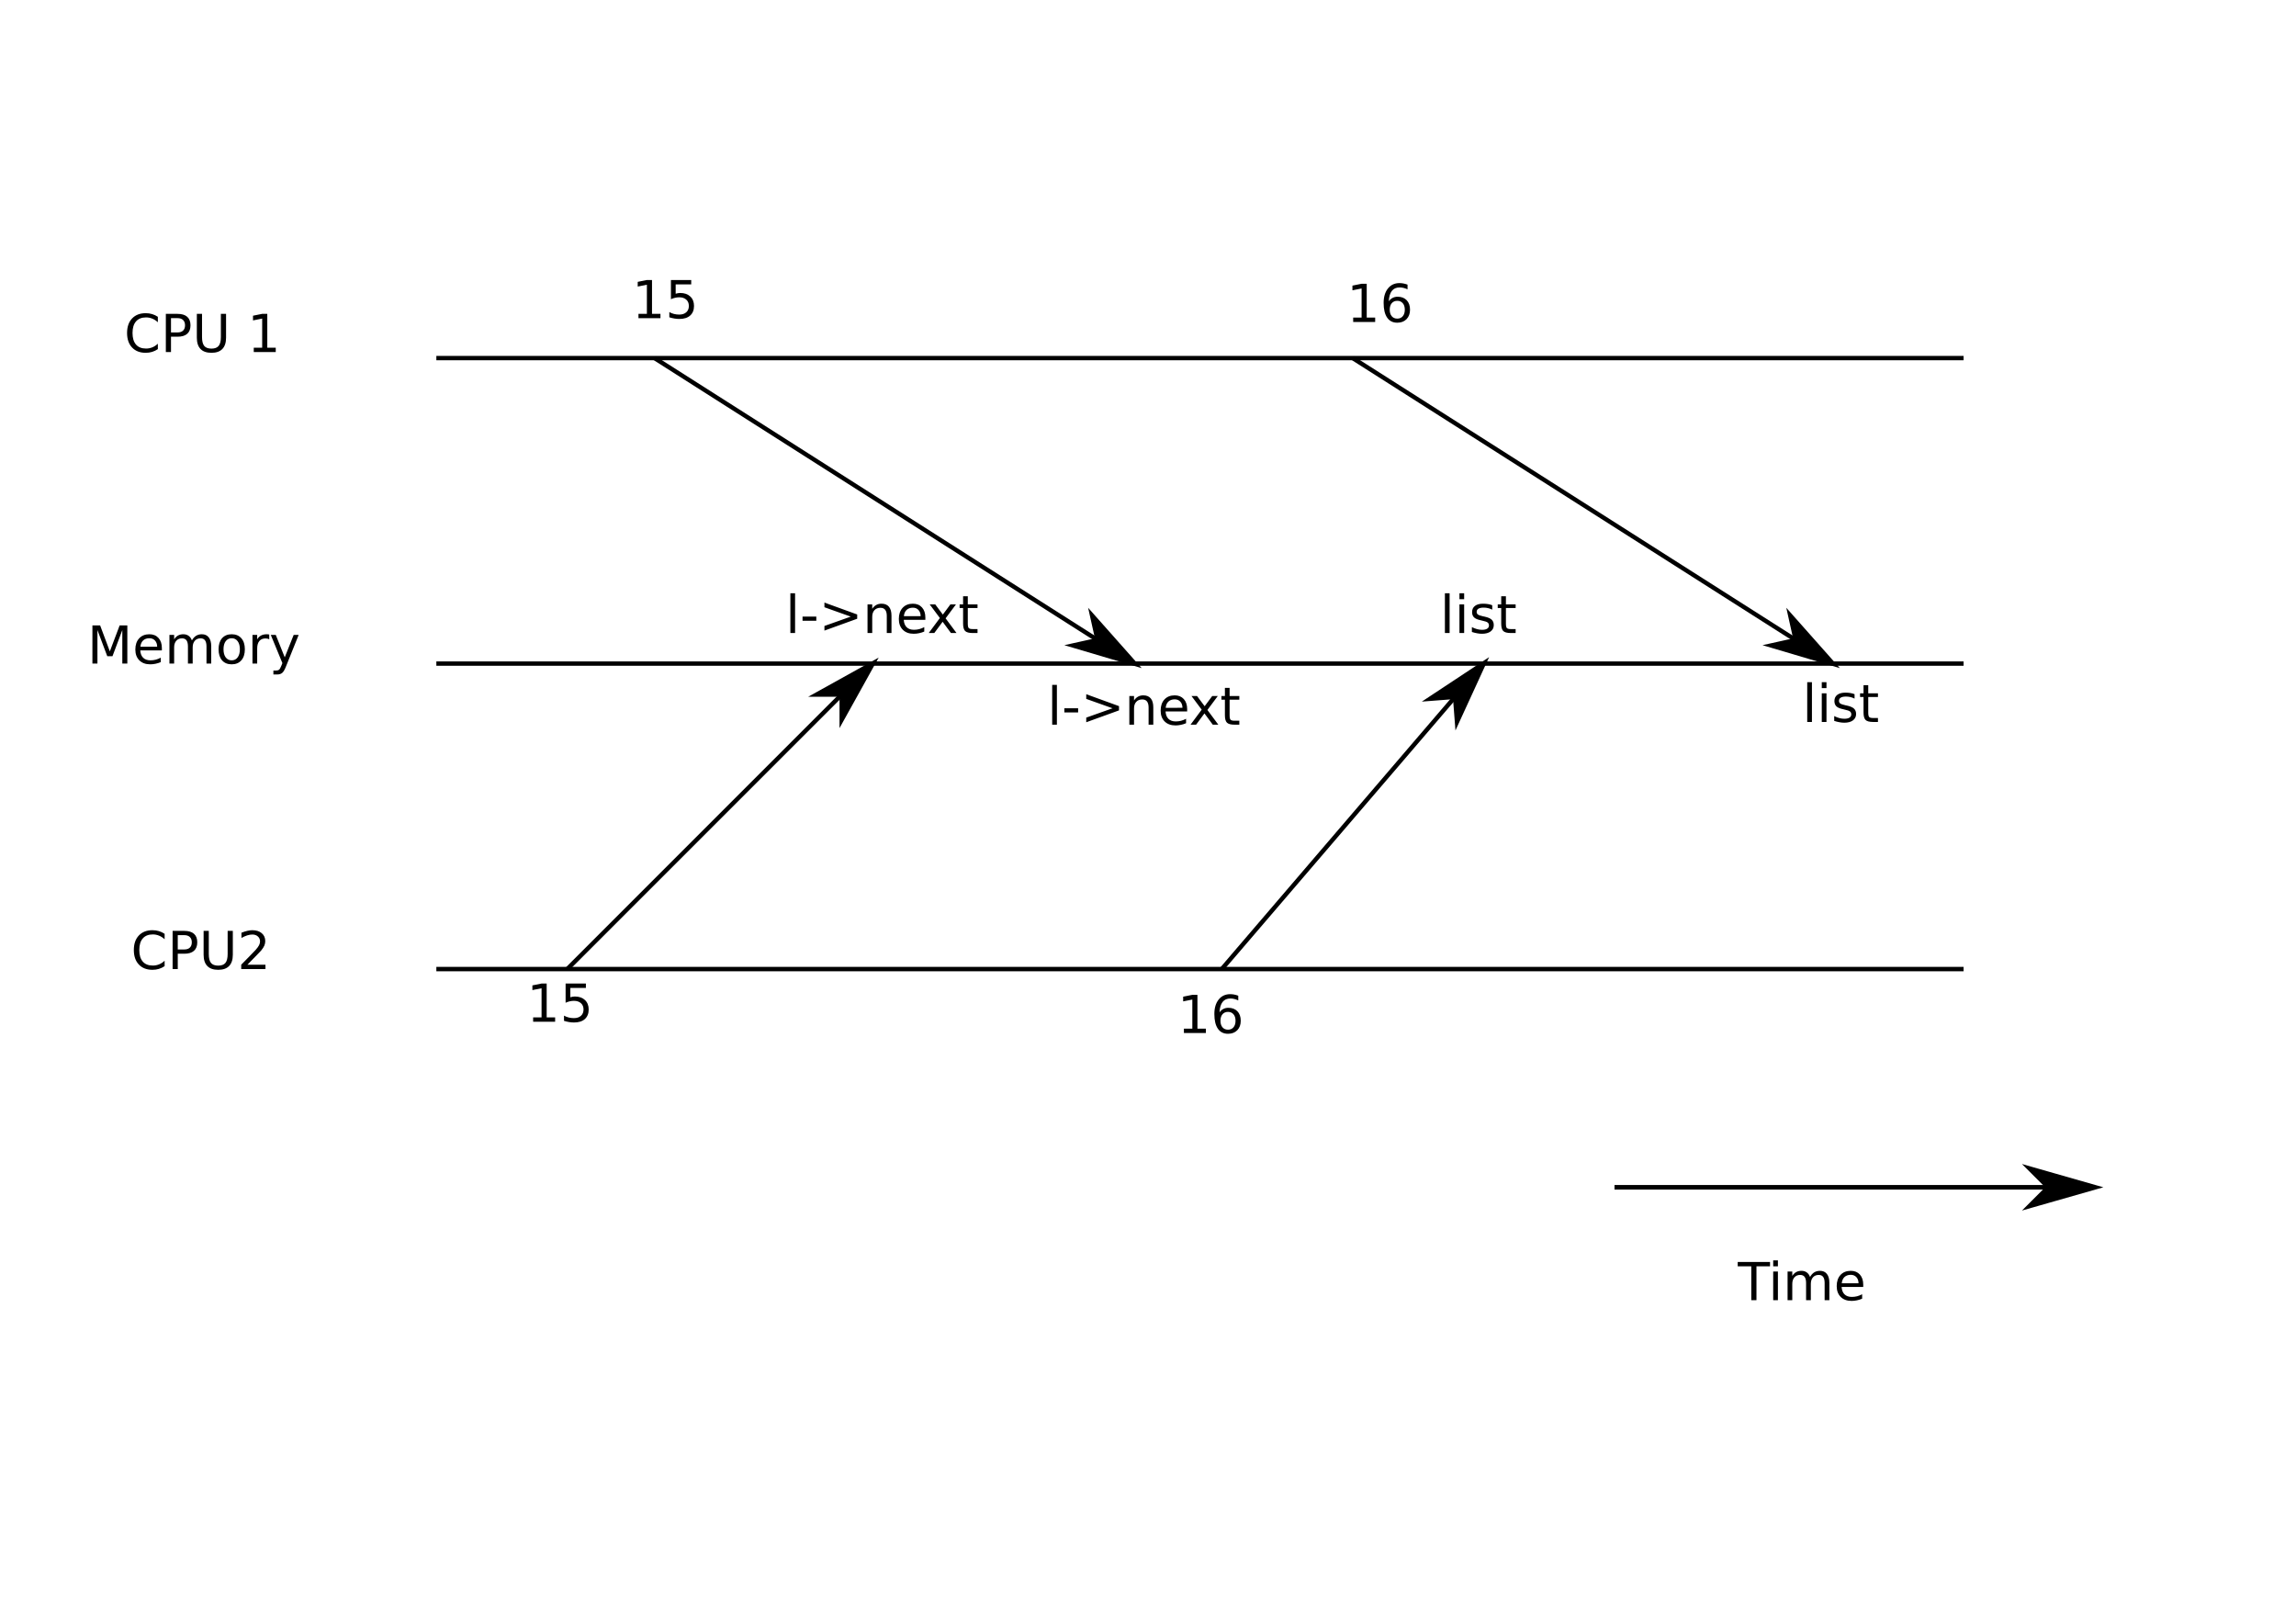
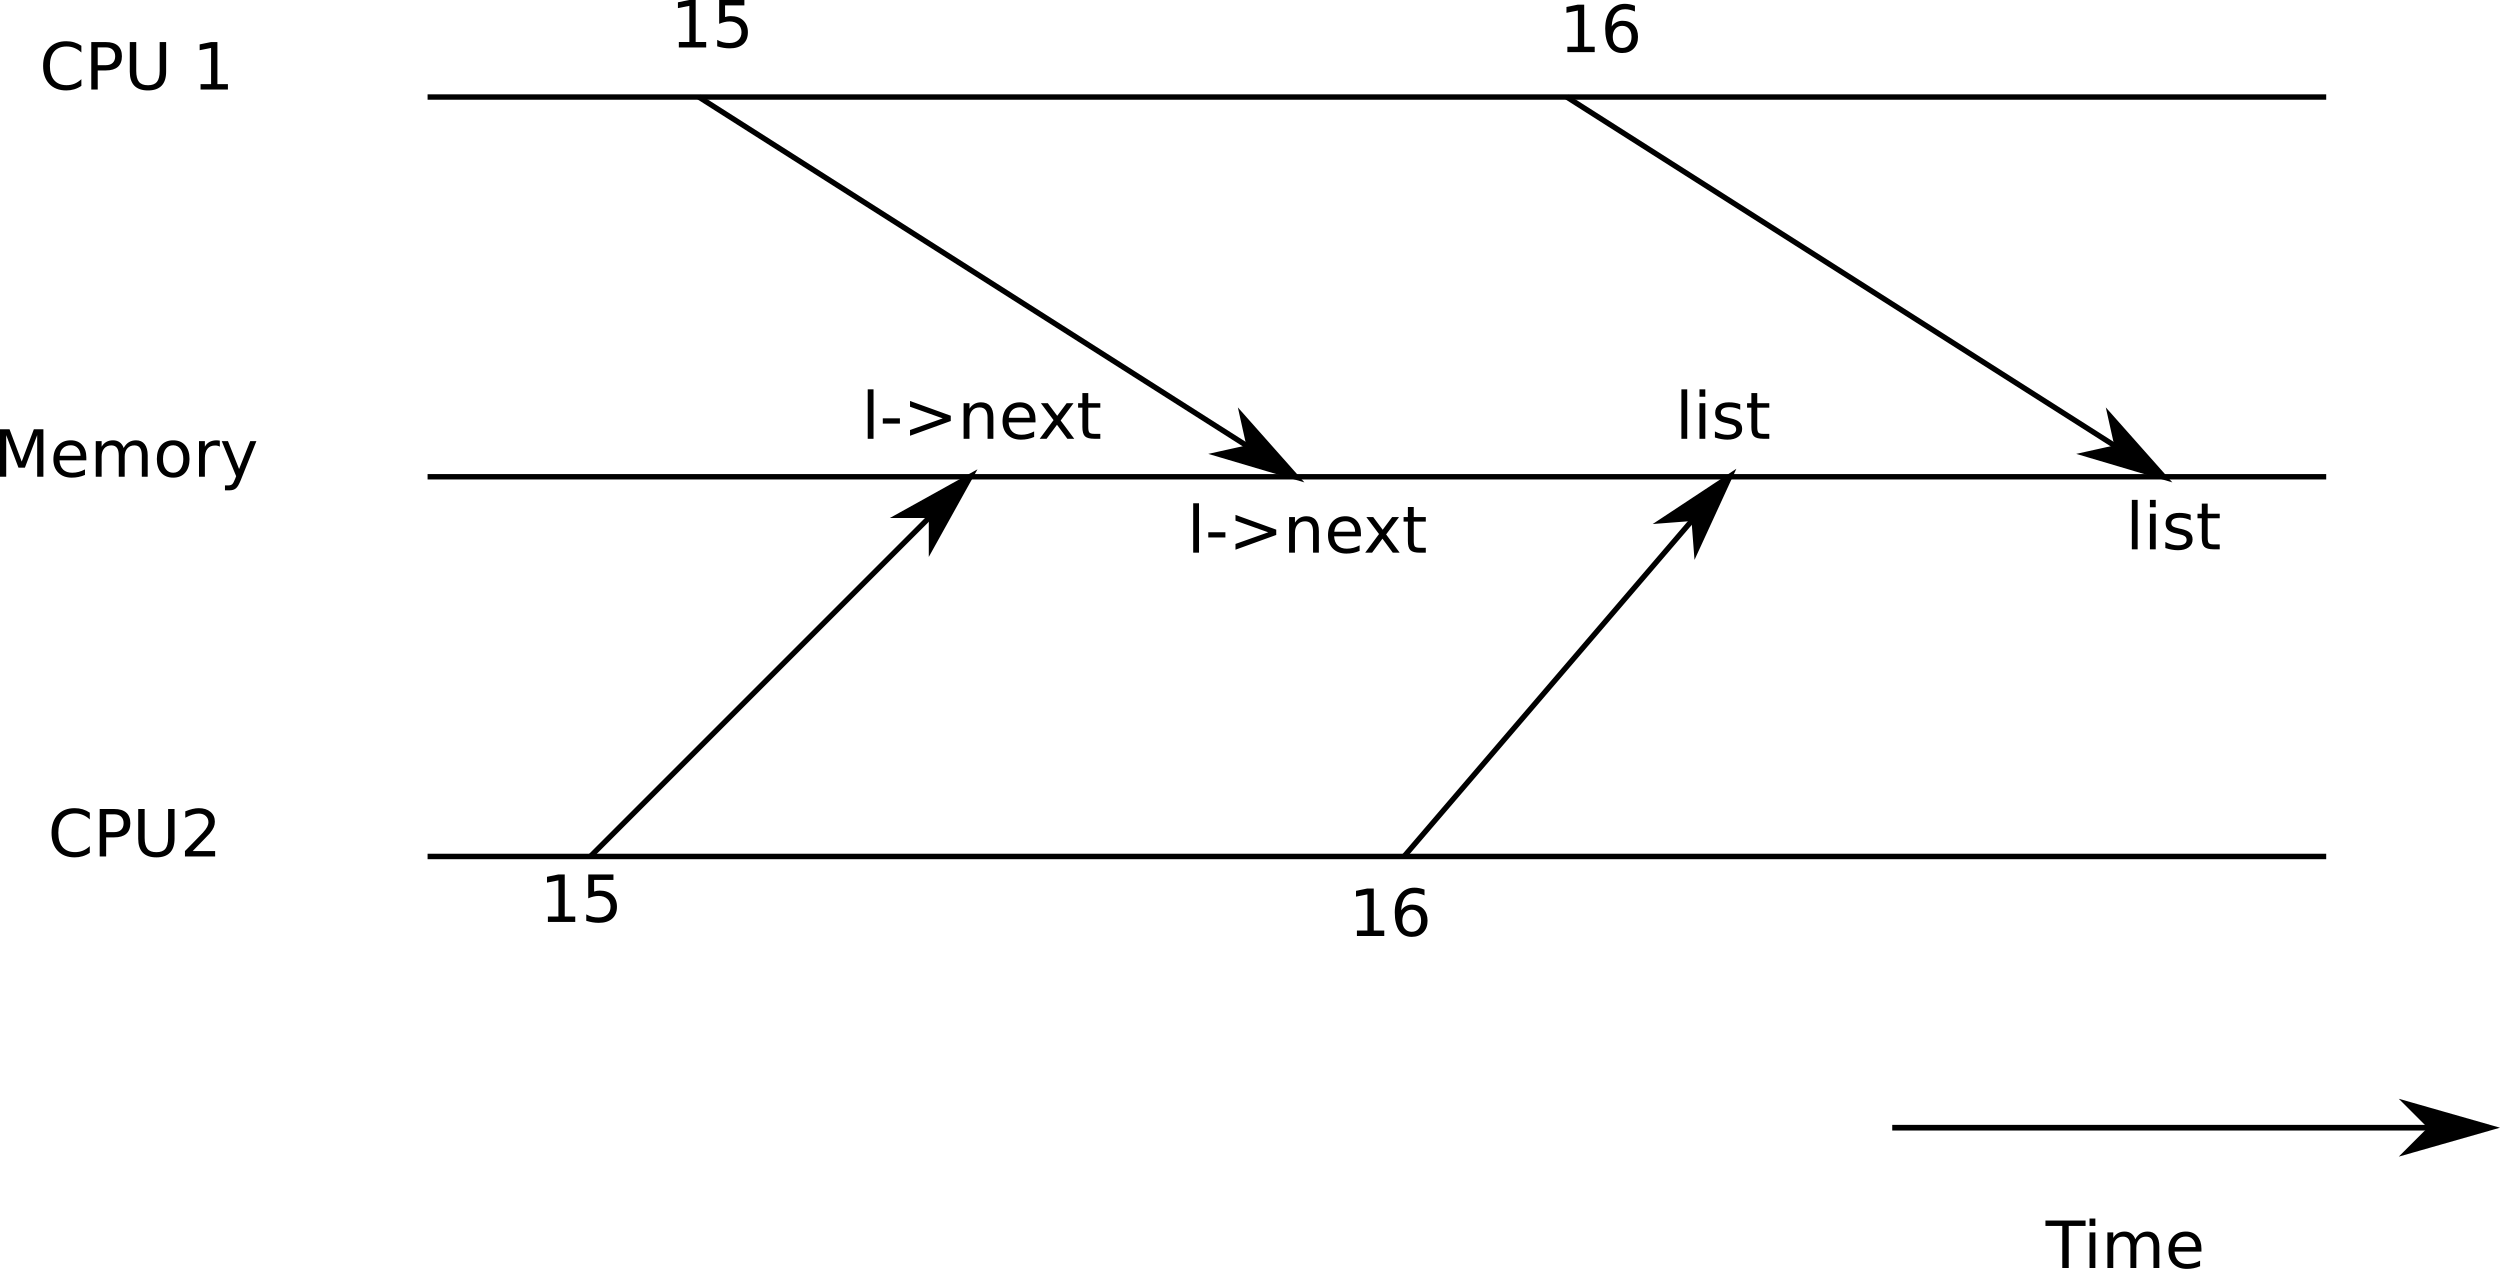
- <svg xmlns="http://www.w3.org/2000/svg" width="1052.362" height="744.094" id="svg2" version="1.1">
-   <defs id="defs4">
-     <marker orient="auto" refY="0.0" refX="0.0" id="Arrow1Lend" style="overflow:visible;">
-       <path id="path3616" d="M 0.0,0.0 L 5.0,-5.0 L -12.5,0.0 L 5.0,5.0 L 0.0,0.0 z " style="fill-rule:evenodd;stroke:#000000;stroke-width:1.0pt;marker-start:none;" transform="scale(0.8) rotate(180) translate(12.5,0)" />
-     </marker>
-   </defs>
-   <g id="layer1" transform="translate(0,-308.2677)">
-     <path id="path2820" d="m 200,752.362 c 700,0 700,0 700,0" style="fill:none;stroke:#000000;stroke-width:2;stroke-linecap:butt;stroke-linejoin:miter;stroke-opacity:1;stroke-miterlimit:4;stroke-dasharray:none" />
-     <text xml:space="preserve" style="font-style:normal;font-variant:normal;font-weight:normal;font-stretch:normal;line-height:0%;font-family:'Bitstream Vera Sans';-inkscape-font-specification:'Bitstream Vera Sans';text-align:start;writing-mode:lr-tb;text-anchor:start;fill:#000000;fill-opacity:1;stroke:none" x="40" y="612.362" id="text2824">
-       <tspan id="tspan2826" x="40" y="612.362" style="font-size:24px;line-height:1.25">Memory</tspan>
-     </text>
-     <text xml:space="preserve" style="font-style:normal;font-variant:normal;font-weight:normal;font-stretch:normal;line-height:0%;font-family:'Bitstream Vera Sans';-inkscape-font-specification:'Bitstream Vera Sans';text-align:start;writing-mode:lr-tb;text-anchor:start;fill:#000000;fill-opacity:1;stroke:none" x="56.897" y="161.336" id="text2828" transform="translate(0,308.2677)">
-       <tspan id="tspan2830" x="56.897" y="161.336" style="font-size:24px;line-height:1.25">CPU 1</tspan>
-     </text>
-     <text xml:space="preserve" style="font-style:normal;font-variant:normal;font-weight:normal;font-stretch:normal;line-height:0%;font-family:'Bitstream Vera Sans';-inkscape-font-specification:'Bitstream Vera Sans';text-align:start;writing-mode:lr-tb;text-anchor:start;fill:#000000;fill-opacity:1;stroke:none" x="60" y="752.362" id="text2832">
-       <tspan id="tspan2834" x="60" y="752.362" style="font-size:24px;line-height:1.25">CPU2</tspan>
-     </text>
-     <path style="fill:none;stroke:#000000;stroke-width:2;stroke-linecap:butt;stroke-linejoin:miter;stroke-opacity:1;marker-end:url(#Arrow1Lend);stroke-miterlimit:4;stroke-dasharray:none" d="m 260,444.094 c 140,-140 140,-140 140,-140" id="path4058" transform="translate(0,308.2677)" />
-     <path style="fill:none;stroke:#000000;stroke-width:2;stroke-linecap:butt;stroke-linejoin:miter;stroke-miterlimit:4;stroke-opacity:1;stroke-dasharray:none" d="m 200,612.362 c 700,0 700,0 700,0" id="path4244" />
-     <path id="path4246" d="m 200,472.362 c 700,0 700,0 700,0" style="fill:none;stroke:#000000;stroke-width:2;stroke-linecap:butt;stroke-linejoin:miter;stroke-miterlimit:4;stroke-opacity:1;stroke-dasharray:none" />
-     <text xml:space="preserve" style="font-style:normal;font-variant:normal;font-weight:normal;font-stretch:normal;line-height:0%;font-family:'Bitstream Vera Sans';-inkscape-font-specification:'Bitstream Vera Sans';text-align:start;writing-mode:lr-tb;text-anchor:start;fill:#000000;fill-opacity:1;stroke:none" x="241.379" y="468.232" id="text4248" transform="translate(0,308.2677)">
-       <tspan id="tspan4250" x="241.379" y="468.232" style="font-size:24px;line-height:1.25">15</tspan>
-     </text>
-     <text xml:space="preserve" style="font-style:normal;font-variant:normal;font-weight:normal;font-stretch:normal;line-height:0%;font-family:'Bitstream Vera Sans';-inkscape-font-specification:'Bitstream Vera Sans';text-align:start;writing-mode:lr-tb;text-anchor:start;fill:#000000;fill-opacity:1;stroke:none" x="360" y="598.362" id="text4252">
-       <tspan id="tspan4254" x="360" y="598.362" style="font-size:24px;line-height:1.25">l-&gt;next</tspan>
-     </text>
-     <path style="fill:none;stroke:#000000;stroke-width:2;stroke-linecap:butt;stroke-linejoin:miter;stroke-opacity:1;stroke-miterlimit:4;stroke-dasharray:none;marker-end:url(#Arrow1Lend)" d="m 560,444.094 c 120,-140 120,-140 120,-140" id="path4256" transform="translate(0,308.2677)" />
-     <text xml:space="preserve" style="font-style:normal;font-variant:normal;font-weight:normal;font-stretch:normal;line-height:0%;font-family:'Bitstream Vera Sans';-inkscape-font-specification:'Bitstream Vera Sans';text-align:start;writing-mode:lr-tb;text-anchor:start;fill:#000000;fill-opacity:1;stroke:none" x="539.655" y="473.405" id="text4442" transform="translate(0,308.2677)">
-       <tspan id="tspan4444" x="539.655" y="473.405" style="font-size:24px;line-height:1.25">16</tspan>
-     </text>
-     <text xml:space="preserve" style="font-style:normal;font-variant:normal;font-weight:normal;font-stretch:normal;line-height:0%;font-family:'Bitstream Vera Sans';-inkscape-font-specification:'Bitstream Vera Sans';text-align:start;writing-mode:lr-tb;text-anchor:start;fill:#000000;fill-opacity:1;stroke:none" x="660" y="598.362" id="text4446">
-       <tspan id="tspan4448" x="660" y="598.362" style="font-size:24px;line-height:1.25">list</tspan>
-     </text>
-     <path style="fill:none;stroke:#000000;stroke-width:2;stroke-linecap:butt;stroke-linejoin:miter;stroke-opacity:1;stroke-miterlimit:4;stroke-dasharray:none;marker-end:url(#Arrow1Lend)" d="m 300,164.094 c 220,140 220,140 220,140" id="path4636" transform="translate(0,308.2677)" />
-     <path id="path4822" d="m 620,472.362 c 220,140 220,140 220,140" style="fill:none;stroke:#000000;stroke-width:2;stroke-linecap:butt;stroke-linejoin:miter;stroke-miterlimit:4;stroke-opacity:1;stroke-dasharray:none;marker-end:url(#Arrow1Lend)" />
-     <text xml:space="preserve" style="font-style:normal;font-variant:normal;font-weight:normal;font-stretch:normal;line-height:0%;font-family:'Bitstream Vera Sans';-inkscape-font-specification:'Bitstream Vera Sans';text-align:start;writing-mode:lr-tb;text-anchor:start;fill:#000000;fill-opacity:1;stroke:none" x="289.655" y="145.819" id="text4824" transform="translate(0,308.2677)">
-       <tspan id="tspan4826" x="289.655" y="145.819" style="font-size:24px;line-height:1.25">15</tspan>
-     </text>
-     <text xml:space="preserve" style="font-style:normal;font-variant:normal;font-weight:normal;font-stretch:normal;line-height:0%;font-family:'Bitstream Vera Sans';-inkscape-font-specification:'Bitstream Vera Sans';text-align:start;writing-mode:lr-tb;text-anchor:start;fill:#000000;fill-opacity:1;stroke:none" x="617.241" y="147.543" id="text4828" transform="translate(0,308.2677)">
-       <tspan id="tspan4830" x="617.241" y="147.543" style="font-size:24px;line-height:1.25">16</tspan>
-     </text>
-     <text xml:space="preserve" style="font-style:normal;font-variant:normal;font-weight:normal;font-stretch:normal;line-height:0%;font-family:'Bitstream Vera Sans';-inkscape-font-specification:'Bitstream Vera Sans';text-align:start;writing-mode:lr-tb;text-anchor:start;fill:#000000;fill-opacity:1;stroke:none" x="826.069" y="639.121" id="text4832">
-       <tspan id="tspan4834" x="826.069" y="639.121" style="font-size:24px;line-height:1.25">list</tspan>
-     </text>
-     <text xml:space="preserve" style="font-style:normal;font-variant:normal;font-weight:normal;font-stretch:normal;line-height:0%;font-family:'Bitstream Vera Sans';-inkscape-font-specification:'Bitstream Vera Sans';text-align:start;writing-mode:lr-tb;text-anchor:start;fill:#000000;fill-opacity:1;stroke:none" x="480" y="640.362" id="text4836">
-       <tspan id="tspan4838" x="480" y="640.362" style="font-size:24px;line-height:1.25">l-&gt;next</tspan>
-     </text>
-     <path style="fill:none;stroke:#000000;stroke-width:2.1;stroke-linecap:butt;stroke-linejoin:miter;stroke-opacity:1;marker-end:url(#Arrow1Lend);stroke-miterlimit:4;stroke-dasharray:none" d="m 740,544.094 c 220,0 220,0 220,0" id="path4840" transform="translate(0,308.2677)" />
-     <text xml:space="preserve" style="font-style:normal;font-variant:normal;font-weight:normal;font-stretch:normal;line-height:0%;font-family:'Bitstream Vera Sans';-inkscape-font-specification:'Bitstream Vera Sans';text-align:start;writing-mode:lr-tb;text-anchor:start;fill:#000000;fill-opacity:1;stroke:none" x="796.552" y="595.819" id="text5026" transform="translate(0,308.2677)">
-       <tspan id="tspan5028" x="796.552" y="595.819" style="font-size:24px;line-height:1.25">Time</tspan>
-     </text>
+ <svg xmlns="http://www.w3.org/2000/svg" version="1.1" id="svg1352" width="921.721" height="467.836" viewBox="0 0 921.721 467.836">
+   <defs id="defs1356" />
+   <g id="g1358" transform="matrix(1.333333,0,0,1.333333,0,1.4362565e-5)">
+     <g id="g1360">
+       <g id="g1362">
+         <path d="m 118.234,236.828 c 525,0 525,0 525,0" style="fill:none;stroke:#000000;stroke-width:1.5;stroke-linecap:butt;stroke-linejoin:miter;stroke-miterlimit:4;stroke-dasharray:none;stroke-opacity:1" id="path1364" />
+       </g>
+       <text xml:space="preserve" transform="translate(-1.766602,131.829)" style="font-variant:normal;font-weight:normal;font-size:18px;font-family:'DejaVu Sans';-inkscape-font-specification:DejaVuSans;writing-mode:lr-tb;fill:#000000;fill-opacity:1;fill-rule:nonzero;stroke:none" id="text1372">
+         <tspan x="0 15.516 26.586 44.118 55.116 62.514" y="0" id="tspan1366">Memory</tspan>
+         <tspan x="12.672 25.236 36.09 49.248 54.954" y="-107.069" id="tspan1368">CPU 1</tspan>
+         <tspan x="15 27.564 38.418 51.576" y="105" id="tspan1370">CPU2</tspan>
+       </text>
+       <g id="g1374">
+         <path d="m 163.234,236.828 c 105,-105 105,-105 105,-105" style="fill:none;stroke:#000000;stroke-width:1.5;stroke-linecap:butt;stroke-linejoin:miter;stroke-miterlimit:4;stroke-dasharray:none;stroke-opacity:1" id="path1376" />
+       </g>
+       <g id="g1378" transform="matrix(-1,1,-1,-1,0,0)">
+         <path d="m -57.594,-200.031 4.242,-4.242 -14.851,4.242 14.851,4.242 z" style="fill:#000000;fill-opacity:1;fill-rule:evenodd;stroke:#000000;stroke-width:1.131;stroke-linecap:butt;stroke-linejoin:miter;stroke-miterlimit:4;stroke-dasharray:none;stroke-opacity:1" id="path1380" />
+       </g>
+       <g id="g1382">
+         <path d="m 118.234,131.828 c 525,0 525,0 525,0" style="fill:none;stroke:#000000;stroke-width:1.5;stroke-linecap:butt;stroke-linejoin:miter;stroke-miterlimit:4;stroke-dasharray:none;stroke-opacity:1" id="path1384" />
+       </g>
+       <g id="g1386">
+         <path d="m 118.234,26.828 c 525,0 525,0 525,0" style="fill:none;stroke:#000000;stroke-width:1.5;stroke-linecap:butt;stroke-linejoin:miter;stroke-miterlimit:4;stroke-dasharray:none;stroke-opacity:1" id="path1388" />
+       </g>
+       <text xml:space="preserve" transform="translate(149.2679,254.9324)" style="font-variant:normal;font-weight:normal;font-size:18px;font-family:'DejaVu Sans';-inkscape-font-specification:DejaVuSans;writing-mode:lr-tb;fill:#000000;fill-opacity:1;fill-rule:nonzero;stroke:none" id="text1394">
+         <tspan x="0 11.448" y="0" id="tspan1390">15</tspan>
+         <tspan x="88.966 93.952 100.432 115.498 126.892 137.656 148.294" y="-133.603" id="tspan1392">l-&gt;next</tspan>
+       </text>
+       <g id="g1396">
+         <path d="m 388.234,236.828 c 90,-105 90,-105 90,-105" style="fill:none;stroke:#000000;stroke-width:1.5;stroke-linecap:butt;stroke-linejoin:miter;stroke-miterlimit:4;stroke-dasharray:none;stroke-opacity:1" id="path1398" />
+       </g>
+       <g id="g1400" transform="matrix(-0.857143,1,-1,-0.857143,0,0)">
+         <path d="m -148.919,-340.828 4.557,-4.554 -15.947,4.555 15.944,4.556 z" style="fill:#000000;fill-opacity:1;fill-rule:evenodd;stroke:#000000;stroke-width:1.215;stroke-linecap:butt;stroke-linejoin:miter;stroke-miterlimit:4;stroke-dasharray:none;stroke-opacity:1" id="path1402" />
+       </g>
+       <text xml:space="preserve" transform="translate(372.9748,258.8117)" style="font-variant:normal;font-weight:normal;font-size:18px;font-family:'DejaVu Sans';-inkscape-font-specification:DejaVuSans;writing-mode:lr-tb;fill:#000000;fill-opacity:1;fill-rule:nonzero;stroke:none" id="text1408">
+         <tspan x="0 11.448" y="0" id="tspan1404">16</tspan>
+         <tspan x="90.259 95.245 100.231 109.591" y="-137.483" id="tspan1406">list</tspan>
+       </text>
+       <g id="g1410">
+         <path d="m 193.234,26.828 c 165,105 165,105 165,105" style="fill:none;stroke:#000000;stroke-width:1.5;stroke-linecap:butt;stroke-linejoin:miter;stroke-miterlimit:4;stroke-dasharray:none;stroke-opacity:1" id="path1412" />
+       </g>
+       <g id="g1414" transform="matrix(-1,-0.636364,0.636364,-1,0,0)">
+         <path d="m -302.034,68.426 5.061,-5.06 -17.716,5.062 17.717,5.062 z" style="fill:#000000;fill-opacity:1;fill-rule:evenodd;stroke:#000000;stroke-width:1.35;stroke-linecap:butt;stroke-linejoin:miter;stroke-miterlimit:4;stroke-dasharray:none;stroke-opacity:1" id="path1416" />
+       </g>
+       <g id="g1418">
+         <path d="m 433.234,26.828 c 165,105 165,105 165,105" style="fill:none;stroke:#000000;stroke-width:1.5;stroke-linecap:butt;stroke-linejoin:miter;stroke-miterlimit:4;stroke-dasharray:none;stroke-opacity:1" id="path1420" />
+       </g>
+       <g id="g1422" transform="matrix(-1,-0.636364,0.636364,-1,0,0)">
+         <path d="m -472.858,177.132 5.061,-5.06 -17.715,5.062 17.717,5.062 z" style="fill:#000000;fill-opacity:1;fill-rule:evenodd;stroke:#000000;stroke-width:1.35;stroke-linecap:butt;stroke-linejoin:miter;stroke-miterlimit:4;stroke-dasharray:none;stroke-opacity:1" id="path1424" />
+       </g>
+       <text xml:space="preserve" transform="translate(185.4748,13.12207)" style="font-variant:normal;font-weight:normal;font-size:18px;font-family:'DejaVu Sans';-inkscape-font-specification:DejaVuSans;writing-mode:lr-tb;fill:#000000;fill-opacity:1;fill-rule:nonzero;stroke:none" id="text1434">
+         <tspan x="0 11.448" y="0" id="tspan1426">15</tspan>
+         <tspan x="245.69 257.138" y="1.293" id="tspan1428">16</tspan>
+         <tspan x="402.31 407.296 412.282 421.642" y="138.776" id="tspan1430">list</tspan>
+         <tspan x="142.759 147.745 154.225 169.291 180.685 191.449 202.087" y="139.707" id="tspan1432">l-&gt;next</tspan>
+       </text>
+       <g id="g1436">
+         <path d="m 523.234,311.828 c 165,0 165,0 165,0" style="fill:none;stroke:#000000;stroke-width:1.575;stroke-linecap:butt;stroke-linejoin:miter;stroke-miterlimit:4;stroke-dasharray:none;stroke-opacity:1" id="path1438" />
+       </g>
+       <g id="g1440" transform="scale(-1)">
+         <path d="m -672.484,-311.828 6.3,-6.301 -22.05,6.301 22.05,6.301 z" style="fill:#000000;fill-opacity:1;fill-rule:evenodd;stroke:#000000;stroke-width:1.68;stroke-linecap:butt;stroke-linejoin:miter;stroke-miterlimit:4;stroke-dasharray:none;stroke-opacity:1" id="path1442" />
+       </g>
+       <text xml:space="preserve" transform="translate(565.6472,350.6221)" style="font-variant:normal;font-weight:normal;font-size:18px;font-family:'DejaVu Sans';-inkscape-font-specification:DejaVuSans;writing-mode:lr-tb;fill:#000000;fill-opacity:1;fill-rule:nonzero;stroke:none" id="text1446">
+         <tspan x="0 10.422 15.408 32.94" y="0" id="tspan1444">Time</tspan>
+       </text>
+     </g>
  </g>
</svg>
